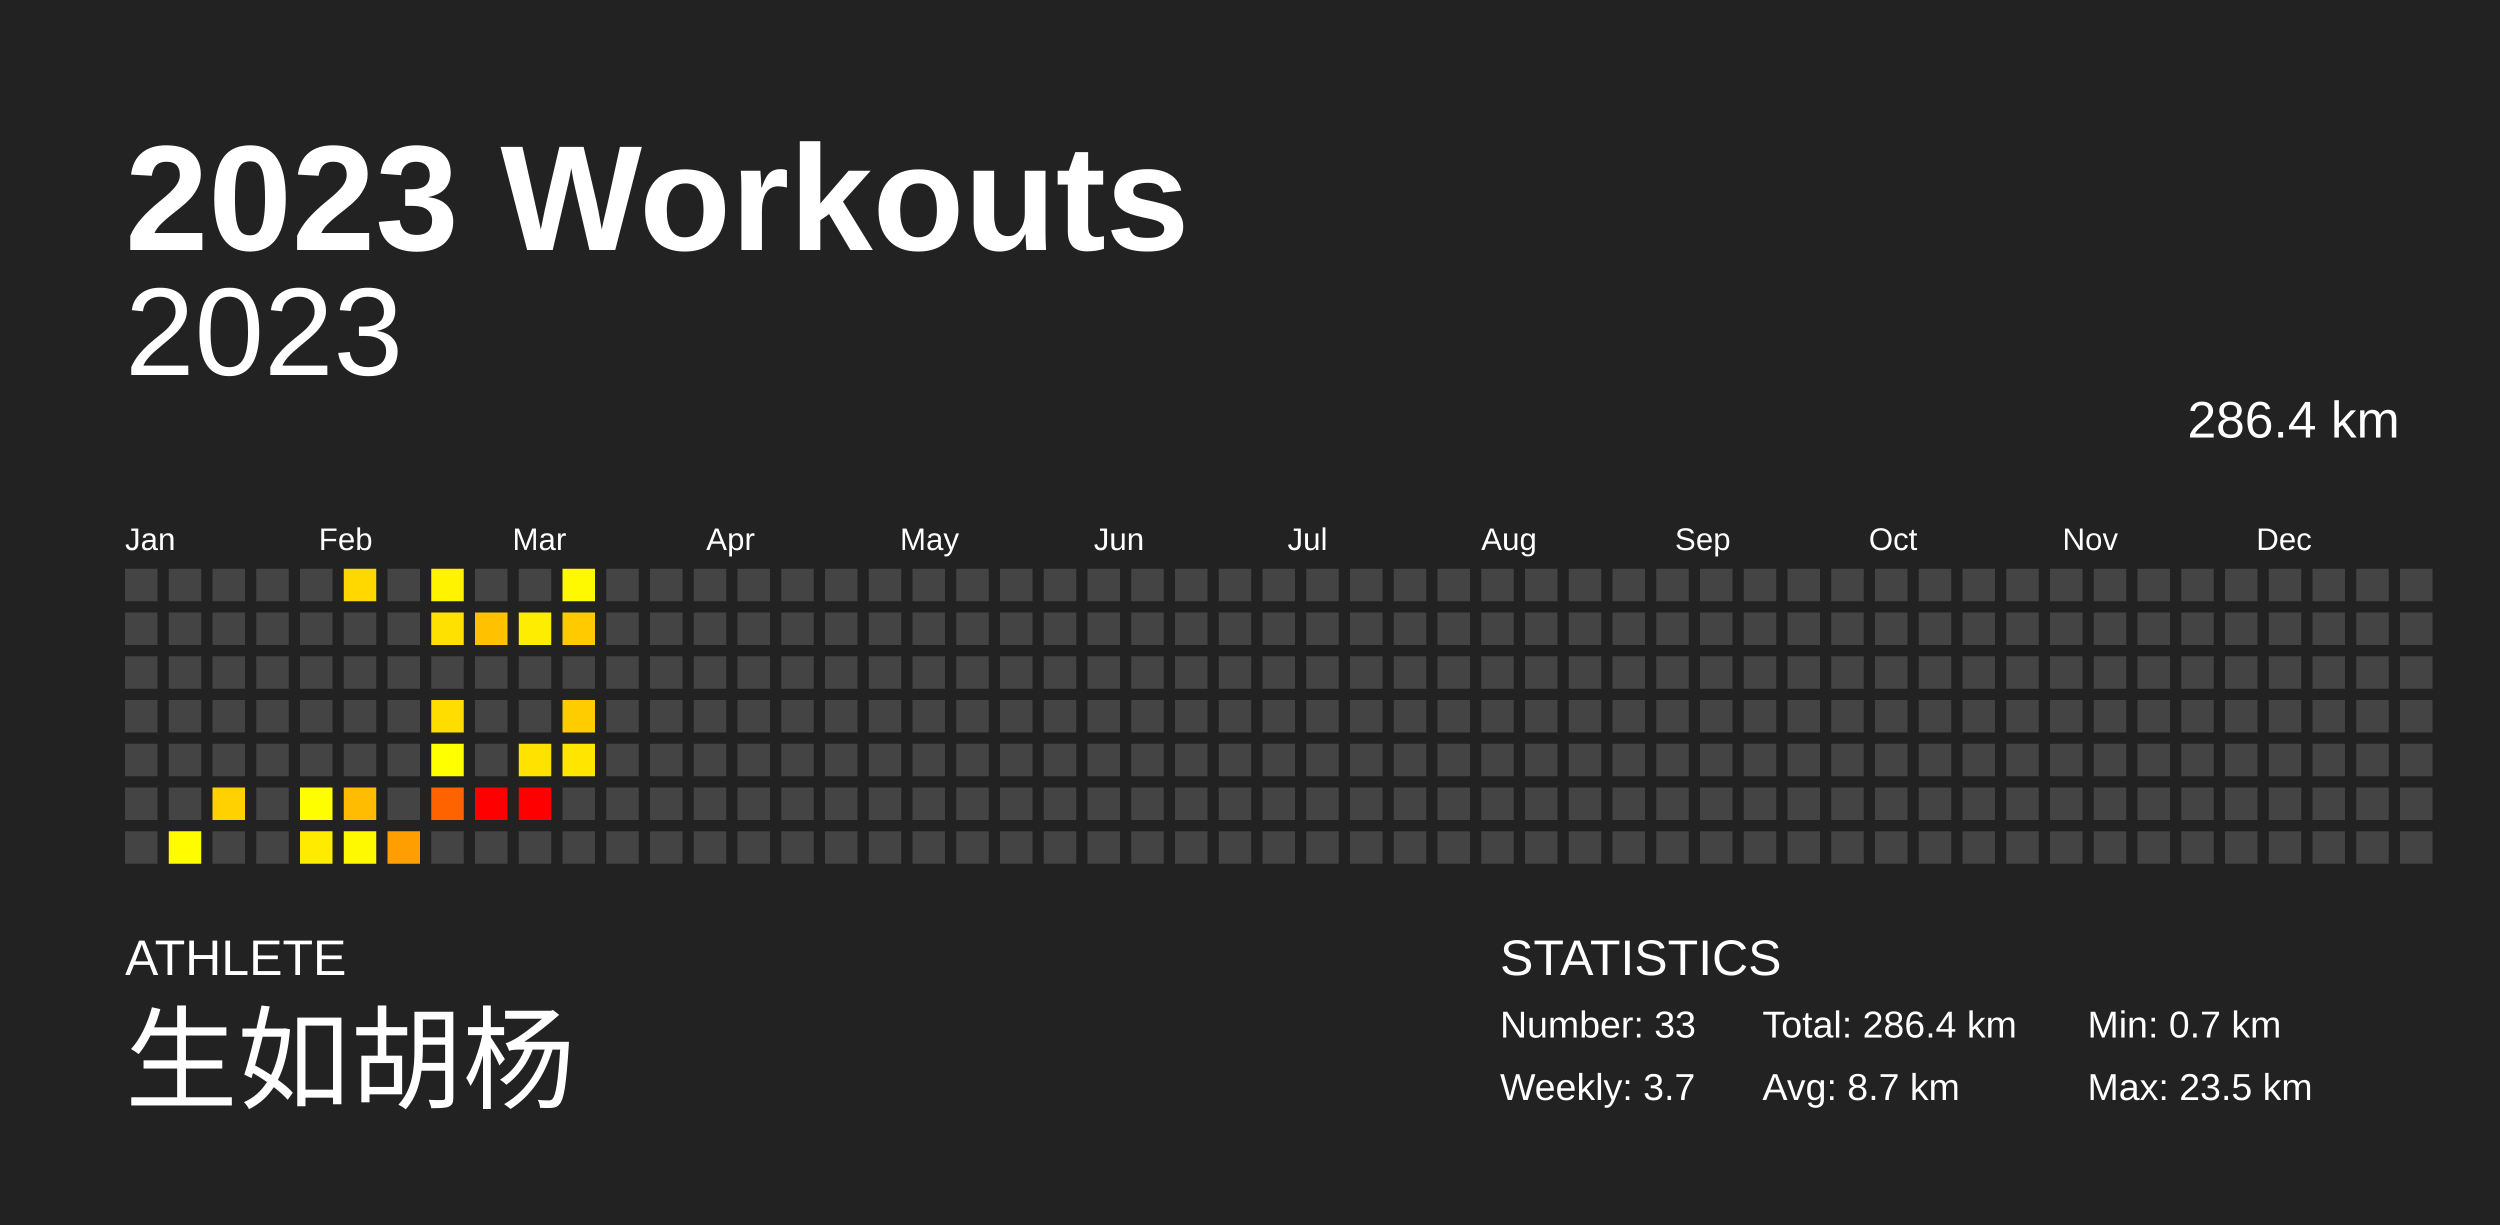
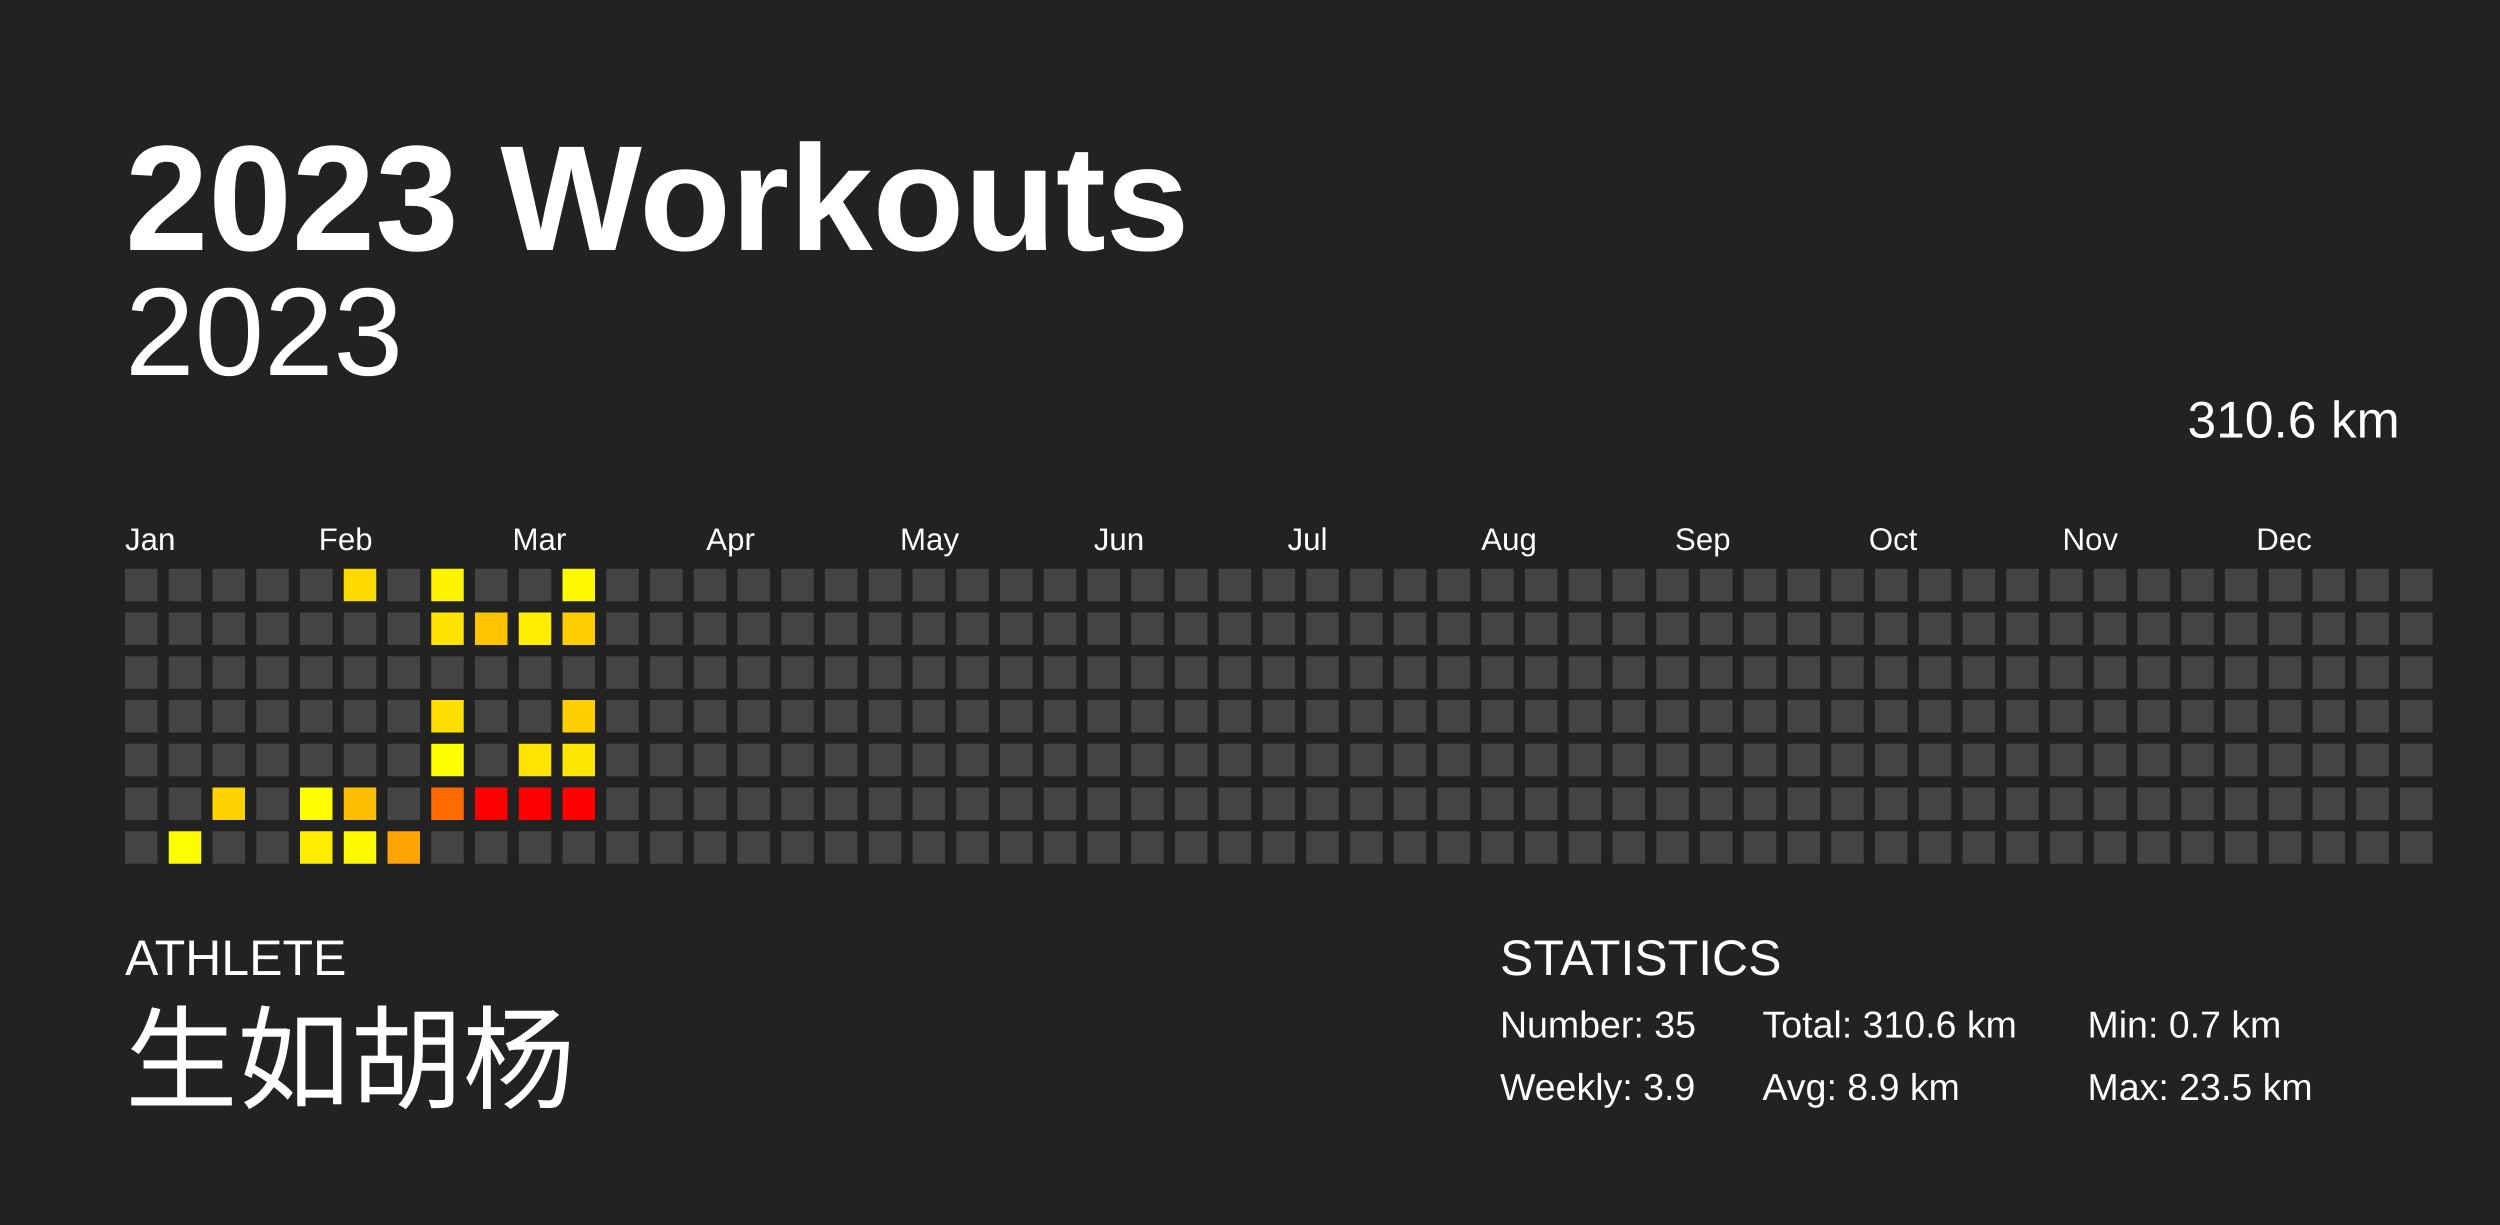
<svg xmlns="http://www.w3.org/2000/svg" baseProfile="full" height="98mm" version="1.1" viewBox="0,0,200,98" width="200mm">
  <defs />
  <rect fill="#222222" height="98" width="200" x="0" y="0" />
  <text fill="#FFFFFF" style="font-size:12px; font-family:Arial; font-weight:bold;" x="10" y="20">2023 Workouts</text>
  <text fill="#FFFFFF" style="font-size:4px; font-family:Arial" x="10" y="78">ATHLETE</text>
  <text fill="#FFFFFF" style="font-size:9px; font-family:Arial" x="10" y="88">生如胡杨</text>
  <text fill="#FFFFFF" style="font-size:4px; font-family:Arial" x="120" y="78">STATISTICS</text>
-   <text fill="#FFFFFF" style="font-size:3px; font-family:Arial" x="120" y="83">Number: 33</text>
-   <text fill="#FFFFFF" style="font-size:3px; font-family:Arial" x="120" y="88">Weekly: 3.7</text>
-   <text fill="#FFFFFF" style="font-size:3px; font-family:Arial" x="141" y="83">Total: 286.4 km</text>
-   <text fill="#FFFFFF" style="font-size:3px; font-family:Arial" x="141" y="88">Avg: 8.7 km</text>
+   <text fill="#FFFFFF" style="font-size:3px; font-family:Arial" x="120" y="83">Number: 35</text>
+   <text fill="#FFFFFF" style="font-size:3px; font-family:Arial" x="120" y="88">Weekly: 3.9</text>
+   <text fill="#FFFFFF" style="font-size:3px; font-family:Arial" x="141" y="83">Total: 310.6 km</text>
+   <text fill="#FFFFFF" style="font-size:3px; font-family:Arial" x="141" y="88">Avg: 8.9 km</text>
  <text fill="#FFFFFF" style="font-size:3px; font-family:Arial" x="167" y="83">Min: 0.7 km</text>
  <text fill="#FFFFFF" style="font-size:3px; font-family:Arial" x="167" y="88">Max: 23.5 km</text>
  <text alignment-baseline="hanging" fill="#FFFFFF" style="font-size:10.0px; font-family:Arial;" x="10" y="30">2023</text>
-   <text alignment-baseline="hanging" fill="#FFFFFF" style="font-size:4.125px; font-family:Arial;" x="175" y="35">286.4 km</text>
+   <text alignment-baseline="hanging" fill="#FFFFFF" style="font-size:4.125px; font-family:Arial;" x="175" y="35">310.6 km</text>
  <text fill="#FFFFFF" style="font-size:2.5px; font-family:Arial" x="10.0" y="44">Jan</text>
  <text fill="#FFFFFF" style="font-size:2.5px; font-family:Arial" x="25.5" y="44">Feb</text>
  <text fill="#FFFFFF" style="font-size:2.5px; font-family:Arial" x="41.0" y="44">Mar</text>
  <text fill="#FFFFFF" style="font-size:2.5px; font-family:Arial" x="56.5" y="44">Apr</text>
  <text fill="#FFFFFF" style="font-size:2.5px; font-family:Arial" x="72.0" y="44">May</text>
  <text fill="#FFFFFF" style="font-size:2.5px; font-family:Arial" x="87.5" y="44">Jun</text>
  <text fill="#FFFFFF" style="font-size:2.5px; font-family:Arial" x="103.0" y="44">Jul</text>
  <text fill="#FFFFFF" style="font-size:2.5px; font-family:Arial" x="118.5" y="44">Aug</text>
  <text fill="#FFFFFF" style="font-size:2.5px; font-family:Arial" x="134.0" y="44">Sep</text>
  <text fill="#FFFFFF" style="font-size:2.5px; font-family:Arial" x="149.5" y="44">Oct</text>
  <text fill="#FFFFFF" style="font-size:2.5px; font-family:Arial" x="165.0" y="44">Nov</text>
  <text fill="#FFFFFF" style="font-size:2.5px; font-family:Arial" x="180.5" y="44">Dec</text>
  <rect fill="#444444" height="2.6" width="2.6" x="10.0" y="45.5" />
  <rect fill="#444444" height="2.6" width="2.6" x="10.0" y="49.0" />
  <rect fill="#444444" height="2.6" width="2.6" x="10.0" y="52.5" />
  <rect fill="#444444" height="2.6" width="2.6" x="10.0" y="56.0" />
  <rect fill="#444444" height="2.6" width="2.6" x="10.0" y="59.5" />
  <rect fill="#444444" height="2.6" width="2.6" x="10.0" y="63.0" />
  <rect fill="#444444" height="2.6" width="2.6" x="10.0" y="66.5" />
  <rect fill="#444444" height="2.6" width="2.6" x="13.5" y="45.5" />
  <rect fill="#444444" height="2.6" width="2.6" x="13.5" y="49.0" />
  <rect fill="#444444" height="2.6" width="2.6" x="13.5" y="52.5" />
  <rect fill="#444444" height="2.6" width="2.6" x="13.5" y="56.0" />
  <rect fill="#444444" height="2.6" width="2.6" x="13.5" y="59.5" />
  <rect fill="#444444" height="2.6" width="2.6" x="13.5" y="63.0" />
  <rect fill="#fffc00" height="2.6" width="2.6" x="13.5" y="66.5" />
  <rect fill="#444444" height="2.6" width="2.6" x="17.0" y="45.5" />
  <rect fill="#444444" height="2.6" width="2.6" x="17.0" y="49.0" />
  <rect fill="#444444" height="2.6" width="2.6" x="17.0" y="52.5" />
  <rect fill="#444444" height="2.6" width="2.6" x="17.0" y="56.0" />
  <rect fill="#444444" height="2.6" width="2.6" x="17.0" y="59.5" />
-   <rect fill="#ffd100" height="2.6" width="2.6" x="17.0" y="63.0" />
+   <rect fill="#ffd300" height="2.6" width="2.6" x="17.0" y="63.0" />
  <rect fill="#444444" height="2.6" width="2.6" x="17.0" y="66.5" />
  <rect fill="#444444" height="2.6" width="2.6" x="20.5" y="45.5" />
  <rect fill="#444444" height="2.6" width="2.6" x="20.5" y="49.0" />
  <rect fill="#444444" height="2.6" width="2.6" x="20.5" y="52.5" />
  <rect fill="#444444" height="2.6" width="2.6" x="20.5" y="56.0" />
  <rect fill="#444444" height="2.6" width="2.6" x="20.5" y="59.5" />
  <rect fill="#444444" height="2.6" width="2.6" x="20.5" y="63.0" />
  <rect fill="#444444" height="2.6" width="2.6" x="20.5" y="66.5" />
  <rect fill="#444444" height="2.6" width="2.6" x="24.0" y="45.5" />
  <rect fill="#444444" height="2.6" width="2.6" x="24.0" y="49.0" />
  <rect fill="#444444" height="2.6" width="2.6" x="24.0" y="52.5" />
  <rect fill="#444444" height="2.6" width="2.6" x="24.0" y="56.0" />
  <rect fill="#444444" height="2.6" width="2.6" x="24.0" y="59.5" />
  <rect fill="#fffe00" height="2.6" width="2.6" x="24.0" y="63.0" />
-   <rect fill="#ffeb00" height="2.6" width="2.6" x="24.0" y="66.5" />
-   <rect fill="#ffd800" height="2.6" width="2.6" x="27.5" y="45.5" />
+   <rect fill="#ffec00" height="2.6" width="2.6" x="24.0" y="66.5" />
+   <rect fill="#ffda00" height="2.6" width="2.6" x="27.5" y="45.5" />
  <rect fill="#444444" height="2.6" width="2.6" x="27.5" y="49.0" />
  <rect fill="#444444" height="2.6" width="2.6" x="27.5" y="52.5" />
  <rect fill="#444444" height="2.6" width="2.6" x="27.5" y="56.0" />
  <rect fill="#444444" height="2.6" width="2.6" x="27.5" y="59.5" />
-   <rect fill="#ffbc00" height="2.6" width="2.6" x="27.5" y="63.0" />
+   <rect fill="#ffbf00" height="2.6" width="2.6" x="27.5" y="63.0" />
  <rect fill="#fff900" height="2.6" width="2.6" x="27.5" y="66.5" />
  <rect fill="#444444" height="2.6" width="2.6" x="31.0" y="45.5" />
  <rect fill="#444444" height="2.6" width="2.6" x="31.0" y="49.0" />
  <rect fill="#444444" height="2.6" width="2.6" x="31.0" y="52.5" />
  <rect fill="#444444" height="2.6" width="2.6" x="31.0" y="56.0" />
  <rect fill="#444444" height="2.6" width="2.6" x="31.0" y="59.5" />
  <rect fill="#444444" height="2.6" width="2.6" x="31.0" y="63.0" />
-   <rect fill="#ff9e00" height="2.6" width="2.6" x="31.0" y="66.5" />
+   <rect fill="#ffa400" height="2.6" width="2.6" x="31.0" y="66.5" />
  <rect fill="#fff300" height="2.6" width="2.6" x="34.5" y="45.5" />
-   <rect fill="#ffe100" height="2.6" width="2.6" x="34.5" y="49.0" />
+   <rect fill="#ffe300" height="2.6" width="2.6" x="34.5" y="49.0" />
  <rect fill="#444444" height="2.6" width="2.6" x="34.5" y="52.5" />
-   <rect fill="#ffdd00" height="2.6" width="2.6" x="34.5" y="56.0" />
+   <rect fill="#ffdf00" height="2.6" width="2.6" x="34.5" y="56.0" />
  <rect fill="#ffff00" height="2.6" width="2.6" x="34.5" y="59.5" />
-   <rect fill="#ff6300" height="2.6" width="2.6" x="34.5" y="63.0" />
+   <rect fill="#ff6b00" height="2.6" width="2.6" x="34.5" y="63.0" />
  <rect fill="#444444" height="2.6" width="2.6" x="34.5" y="66.5" />
  <rect fill="#444444" height="2.6" width="2.6" x="38.0" y="45.5" />
-   <rect fill="#ffc100" height="2.6" width="2.6" x="38.0" y="49.0" />
+   <rect fill="#ffc400" height="2.6" width="2.6" x="38.0" y="49.0" />
  <rect fill="#444444" height="2.6" width="2.6" x="38.0" y="52.5" />
  <rect fill="#444444" height="2.6" width="2.6" x="38.0" y="56.0" />
  <rect fill="#444444" height="2.6" width="2.6" x="38.0" y="59.5" />
  <rect fill="red" height="2.6" width="2.6" x="38.0" y="63.0" />
  <rect fill="#444444" height="2.6" width="2.6" x="38.0" y="66.5" />
  <rect fill="#444444" height="2.6" width="2.6" x="41.5" y="45.5" />
-   <rect fill="#ffed00" height="2.6" width="2.6" x="41.5" y="49.0" />
+   <rect fill="#ffee00" height="2.6" width="2.6" x="41.5" y="49.0" />
  <rect fill="#444444" height="2.6" width="2.6" x="41.5" y="52.5" />
  <rect fill="#444444" height="2.6" width="2.6" x="41.5" y="56.0" />
-   <rect fill="#ffe200" height="2.6" width="2.6" x="41.5" y="59.5" />
+   <rect fill="#ffe400" height="2.6" width="2.6" x="41.5" y="59.5" />
  <rect fill="red" height="2.6" width="2.6" x="41.5" y="63.0" />
  <rect fill="#444444" height="2.6" width="2.6" x="41.5" y="66.5" />
  <rect fill="#fff900" height="2.6" width="2.6" x="45.0" y="45.5" />
-   <rect fill="#ffcb00" height="2.6" width="2.6" x="45.0" y="49.0" />
+   <rect fill="#ffce00" height="2.6" width="2.6" x="45.0" y="49.0" />
  <rect fill="#444444" height="2.6" width="2.6" x="45.0" y="52.5" />
-   <rect fill="#ffcc00" height="2.6" width="2.6" x="45.0" y="56.0" />
-   <rect fill="#ffe500" height="2.6" width="2.6" x="45.0" y="59.5" />
-   <rect fill="#444444" height="2.6" width="2.6" x="45.0" y="63.0" />
+   <rect fill="#ffcf00" height="2.6" width="2.6" x="45.0" y="56.0" />
+   <rect fill="#ffe600" height="2.6" width="2.6" x="45.0" y="59.5" />
+   <rect fill="red" height="2.6" width="2.6" x="45.0" y="63.0" />
  <rect fill="#444444" height="2.6" width="2.6" x="45.0" y="66.5" />
  <rect fill="#444444" height="2.6" width="2.6" x="48.5" y="45.5" />
  <rect fill="#444444" height="2.6" width="2.6" x="48.5" y="49.0" />
  <rect fill="#444444" height="2.6" width="2.6" x="48.5" y="52.5" />
  <rect fill="#444444" height="2.6" width="2.6" x="48.5" y="56.0" />
  <rect fill="#444444" height="2.6" width="2.6" x="48.5" y="59.5" />
  <rect fill="#444444" height="2.6" width="2.6" x="48.5" y="63.0" />
  <rect fill="#444444" height="2.6" width="2.6" x="48.5" y="66.5" />
  <rect fill="#444444" height="2.6" width="2.6" x="52.0" y="45.5" />
  <rect fill="#444444" height="2.6" width="2.6" x="52.0" y="49.0" />
  <rect fill="#444444" height="2.6" width="2.6" x="52.0" y="52.5" />
  <rect fill="#444444" height="2.6" width="2.6" x="52.0" y="56.0" />
  <rect fill="#444444" height="2.6" width="2.6" x="52.0" y="59.5" />
  <rect fill="#444444" height="2.6" width="2.6" x="52.0" y="63.0" />
  <rect fill="#444444" height="2.6" width="2.6" x="52.0" y="66.5" />
  <rect fill="#444444" height="2.6" width="2.6" x="55.5" y="45.5" />
  <rect fill="#444444" height="2.6" width="2.6" x="55.5" y="49.0" />
  <rect fill="#444444" height="2.6" width="2.6" x="55.5" y="52.5" />
  <rect fill="#444444" height="2.6" width="2.6" x="55.5" y="56.0" />
  <rect fill="#444444" height="2.6" width="2.6" x="55.5" y="59.5" />
  <rect fill="#444444" height="2.6" width="2.6" x="55.5" y="63.0" />
  <rect fill="#444444" height="2.6" width="2.6" x="55.5" y="66.5" />
  <rect fill="#444444" height="2.6" width="2.6" x="59.0" y="45.5" />
  <rect fill="#444444" height="2.6" width="2.6" x="59.0" y="49.0" />
  <rect fill="#444444" height="2.6" width="2.6" x="59.0" y="52.5" />
  <rect fill="#444444" height="2.6" width="2.6" x="59.0" y="56.0" />
  <rect fill="#444444" height="2.6" width="2.6" x="59.0" y="59.5" />
  <rect fill="#444444" height="2.6" width="2.6" x="59.0" y="63.0" />
  <rect fill="#444444" height="2.6" width="2.6" x="59.0" y="66.5" />
  <rect fill="#444444" height="2.6" width="2.6" x="62.5" y="45.5" />
  <rect fill="#444444" height="2.6" width="2.6" x="62.5" y="49.0" />
  <rect fill="#444444" height="2.6" width="2.6" x="62.5" y="52.5" />
  <rect fill="#444444" height="2.6" width="2.6" x="62.5" y="56.0" />
  <rect fill="#444444" height="2.6" width="2.6" x="62.5" y="59.5" />
  <rect fill="#444444" height="2.6" width="2.6" x="62.5" y="63.0" />
  <rect fill="#444444" height="2.6" width="2.6" x="62.5" y="66.5" />
  <rect fill="#444444" height="2.6" width="2.6" x="66.0" y="45.5" />
  <rect fill="#444444" height="2.6" width="2.6" x="66.0" y="49.0" />
  <rect fill="#444444" height="2.6" width="2.6" x="66.0" y="52.5" />
  <rect fill="#444444" height="2.6" width="2.6" x="66.0" y="56.0" />
  <rect fill="#444444" height="2.6" width="2.6" x="66.0" y="59.5" />
  <rect fill="#444444" height="2.6" width="2.6" x="66.0" y="63.0" />
  <rect fill="#444444" height="2.6" width="2.6" x="66.0" y="66.5" />
  <rect fill="#444444" height="2.6" width="2.6" x="69.5" y="45.5" />
  <rect fill="#444444" height="2.6" width="2.6" x="69.5" y="49.0" />
  <rect fill="#444444" height="2.6" width="2.6" x="69.5" y="52.5" />
  <rect fill="#444444" height="2.6" width="2.6" x="69.5" y="56.0" />
  <rect fill="#444444" height="2.6" width="2.6" x="69.5" y="59.5" />
  <rect fill="#444444" height="2.6" width="2.6" x="69.5" y="63.0" />
  <rect fill="#444444" height="2.6" width="2.6" x="69.5" y="66.5" />
  <rect fill="#444444" height="2.6" width="2.6" x="73.0" y="45.5" />
  <rect fill="#444444" height="2.6" width="2.6" x="73.0" y="49.0" />
  <rect fill="#444444" height="2.6" width="2.6" x="73.0" y="52.5" />
  <rect fill="#444444" height="2.6" width="2.6" x="73.0" y="56.0" />
  <rect fill="#444444" height="2.6" width="2.6" x="73.0" y="59.5" />
  <rect fill="#444444" height="2.6" width="2.6" x="73.0" y="63.0" />
  <rect fill="#444444" height="2.6" width="2.6" x="73.0" y="66.5" />
  <rect fill="#444444" height="2.6" width="2.6" x="76.5" y="45.5" />
  <rect fill="#444444" height="2.6" width="2.6" x="76.5" y="49.0" />
  <rect fill="#444444" height="2.6" width="2.6" x="76.5" y="52.5" />
  <rect fill="#444444" height="2.6" width="2.6" x="76.5" y="56.0" />
  <rect fill="#444444" height="2.6" width="2.6" x="76.5" y="59.5" />
  <rect fill="#444444" height="2.6" width="2.6" x="76.5" y="63.0" />
  <rect fill="#444444" height="2.6" width="2.6" x="76.5" y="66.5" />
  <rect fill="#444444" height="2.6" width="2.6" x="80.0" y="45.5" />
  <rect fill="#444444" height="2.6" width="2.6" x="80.0" y="49.0" />
  <rect fill="#444444" height="2.6" width="2.6" x="80.0" y="52.5" />
  <rect fill="#444444" height="2.6" width="2.6" x="80.0" y="56.0" />
  <rect fill="#444444" height="2.6" width="2.6" x="80.0" y="59.5" />
  <rect fill="#444444" height="2.6" width="2.6" x="80.0" y="63.0" />
  <rect fill="#444444" height="2.6" width="2.6" x="80.0" y="66.5" />
  <rect fill="#444444" height="2.6" width="2.6" x="83.5" y="45.5" />
  <rect fill="#444444" height="2.6" width="2.6" x="83.5" y="49.0" />
  <rect fill="#444444" height="2.6" width="2.6" x="83.5" y="52.5" />
  <rect fill="#444444" height="2.6" width="2.6" x="83.5" y="56.0" />
  <rect fill="#444444" height="2.6" width="2.6" x="83.5" y="59.5" />
  <rect fill="#444444" height="2.6" width="2.6" x="83.5" y="63.0" />
  <rect fill="#444444" height="2.6" width="2.6" x="83.5" y="66.5" />
  <rect fill="#444444" height="2.6" width="2.6" x="87.0" y="45.5" />
  <rect fill="#444444" height="2.6" width="2.6" x="87.0" y="49.0" />
  <rect fill="#444444" height="2.6" width="2.6" x="87.0" y="52.5" />
  <rect fill="#444444" height="2.6" width="2.6" x="87.0" y="56.0" />
  <rect fill="#444444" height="2.6" width="2.6" x="87.0" y="59.5" />
  <rect fill="#444444" height="2.6" width="2.6" x="87.0" y="63.0" />
  <rect fill="#444444" height="2.6" width="2.6" x="87.0" y="66.5" />
  <rect fill="#444444" height="2.6" width="2.6" x="90.5" y="45.5" />
  <rect fill="#444444" height="2.6" width="2.6" x="90.5" y="49.0" />
  <rect fill="#444444" height="2.6" width="2.6" x="90.5" y="52.5" />
  <rect fill="#444444" height="2.6" width="2.6" x="90.5" y="56.0" />
  <rect fill="#444444" height="2.6" width="2.6" x="90.5" y="59.5" />
  <rect fill="#444444" height="2.6" width="2.6" x="90.5" y="63.0" />
  <rect fill="#444444" height="2.6" width="2.6" x="90.5" y="66.5" />
  <rect fill="#444444" height="2.6" width="2.6" x="94.0" y="45.5" />
  <rect fill="#444444" height="2.6" width="2.6" x="94.0" y="49.0" />
  <rect fill="#444444" height="2.6" width="2.6" x="94.0" y="52.5" />
  <rect fill="#444444" height="2.6" width="2.6" x="94.0" y="56.0" />
  <rect fill="#444444" height="2.6" width="2.6" x="94.0" y="59.5" />
  <rect fill="#444444" height="2.6" width="2.6" x="94.0" y="63.0" />
  <rect fill="#444444" height="2.6" width="2.6" x="94.0" y="66.5" />
  <rect fill="#444444" height="2.6" width="2.6" x="97.5" y="45.5" />
  <rect fill="#444444" height="2.6" width="2.6" x="97.5" y="49.0" />
  <rect fill="#444444" height="2.6" width="2.6" x="97.5" y="52.5" />
  <rect fill="#444444" height="2.6" width="2.6" x="97.5" y="56.0" />
  <rect fill="#444444" height="2.6" width="2.6" x="97.5" y="59.5" />
  <rect fill="#444444" height="2.6" width="2.6" x="97.5" y="63.0" />
  <rect fill="#444444" height="2.6" width="2.6" x="97.5" y="66.5" />
  <rect fill="#444444" height="2.6" width="2.6" x="101.0" y="45.5" />
  <rect fill="#444444" height="2.6" width="2.6" x="101.0" y="49.0" />
  <rect fill="#444444" height="2.6" width="2.6" x="101.0" y="52.5" />
  <rect fill="#444444" height="2.6" width="2.6" x="101.0" y="56.0" />
  <rect fill="#444444" height="2.6" width="2.6" x="101.0" y="59.5" />
  <rect fill="#444444" height="2.6" width="2.6" x="101.0" y="63.0" />
  <rect fill="#444444" height="2.6" width="2.6" x="101.0" y="66.5" />
  <rect fill="#444444" height="2.6" width="2.6" x="104.5" y="45.5" />
  <rect fill="#444444" height="2.6" width="2.6" x="104.5" y="49.0" />
  <rect fill="#444444" height="2.6" width="2.6" x="104.5" y="52.5" />
  <rect fill="#444444" height="2.6" width="2.6" x="104.5" y="56.0" />
  <rect fill="#444444" height="2.6" width="2.6" x="104.5" y="59.5" />
  <rect fill="#444444" height="2.6" width="2.6" x="104.5" y="63.0" />
  <rect fill="#444444" height="2.6" width="2.6" x="104.5" y="66.5" />
  <rect fill="#444444" height="2.6" width="2.6" x="108.0" y="45.5" />
  <rect fill="#444444" height="2.6" width="2.6" x="108.0" y="49.0" />
  <rect fill="#444444" height="2.6" width="2.6" x="108.0" y="52.5" />
  <rect fill="#444444" height="2.6" width="2.6" x="108.0" y="56.0" />
  <rect fill="#444444" height="2.6" width="2.6" x="108.0" y="59.5" />
  <rect fill="#444444" height="2.6" width="2.6" x="108.0" y="63.0" />
  <rect fill="#444444" height="2.6" width="2.6" x="108.0" y="66.5" />
  <rect fill="#444444" height="2.6" width="2.6" x="111.5" y="45.5" />
  <rect fill="#444444" height="2.6" width="2.6" x="111.5" y="49.0" />
  <rect fill="#444444" height="2.6" width="2.6" x="111.5" y="52.5" />
  <rect fill="#444444" height="2.6" width="2.6" x="111.5" y="56.0" />
  <rect fill="#444444" height="2.6" width="2.6" x="111.5" y="59.5" />
  <rect fill="#444444" height="2.6" width="2.6" x="111.5" y="63.0" />
  <rect fill="#444444" height="2.6" width="2.6" x="111.5" y="66.5" />
  <rect fill="#444444" height="2.6" width="2.6" x="115.0" y="45.5" />
  <rect fill="#444444" height="2.6" width="2.6" x="115.0" y="49.0" />
  <rect fill="#444444" height="2.6" width="2.6" x="115.0" y="52.5" />
  <rect fill="#444444" height="2.6" width="2.6" x="115.0" y="56.0" />
  <rect fill="#444444" height="2.6" width="2.6" x="115.0" y="59.5" />
  <rect fill="#444444" height="2.6" width="2.6" x="115.0" y="63.0" />
  <rect fill="#444444" height="2.6" width="2.6" x="115.0" y="66.5" />
  <rect fill="#444444" height="2.6" width="2.6" x="118.5" y="45.5" />
  <rect fill="#444444" height="2.6" width="2.6" x="118.5" y="49.0" />
  <rect fill="#444444" height="2.6" width="2.6" x="118.5" y="52.5" />
  <rect fill="#444444" height="2.6" width="2.6" x="118.5" y="56.0" />
  <rect fill="#444444" height="2.6" width="2.6" x="118.5" y="59.5" />
  <rect fill="#444444" height="2.6" width="2.6" x="118.5" y="63.0" />
  <rect fill="#444444" height="2.6" width="2.6" x="118.5" y="66.5" />
  <rect fill="#444444" height="2.6" width="2.6" x="122.0" y="45.5" />
  <rect fill="#444444" height="2.6" width="2.6" x="122.0" y="49.0" />
  <rect fill="#444444" height="2.6" width="2.6" x="122.0" y="52.5" />
  <rect fill="#444444" height="2.6" width="2.6" x="122.0" y="56.0" />
  <rect fill="#444444" height="2.6" width="2.6" x="122.0" y="59.5" />
  <rect fill="#444444" height="2.6" width="2.6" x="122.0" y="63.0" />
  <rect fill="#444444" height="2.6" width="2.6" x="122.0" y="66.5" />
  <rect fill="#444444" height="2.6" width="2.6" x="125.5" y="45.5" />
  <rect fill="#444444" height="2.6" width="2.6" x="125.5" y="49.0" />
  <rect fill="#444444" height="2.6" width="2.6" x="125.5" y="52.5" />
  <rect fill="#444444" height="2.6" width="2.6" x="125.5" y="56.0" />
  <rect fill="#444444" height="2.6" width="2.6" x="125.5" y="59.5" />
  <rect fill="#444444" height="2.6" width="2.6" x="125.5" y="63.0" />
  <rect fill="#444444" height="2.6" width="2.6" x="125.5" y="66.5" />
  <rect fill="#444444" height="2.6" width="2.6" x="129.0" y="45.5" />
  <rect fill="#444444" height="2.6" width="2.6" x="129.0" y="49.0" />
  <rect fill="#444444" height="2.6" width="2.6" x="129.0" y="52.5" />
  <rect fill="#444444" height="2.6" width="2.6" x="129.0" y="56.0" />
  <rect fill="#444444" height="2.6" width="2.6" x="129.0" y="59.5" />
  <rect fill="#444444" height="2.6" width="2.6" x="129.0" y="63.0" />
  <rect fill="#444444" height="2.6" width="2.6" x="129.0" y="66.5" />
  <rect fill="#444444" height="2.6" width="2.6" x="132.5" y="45.5" />
  <rect fill="#444444" height="2.6" width="2.6" x="132.5" y="49.0" />
  <rect fill="#444444" height="2.6" width="2.6" x="132.5" y="52.5" />
  <rect fill="#444444" height="2.6" width="2.6" x="132.5" y="56.0" />
  <rect fill="#444444" height="2.6" width="2.6" x="132.5" y="59.5" />
  <rect fill="#444444" height="2.6" width="2.6" x="132.5" y="63.0" />
  <rect fill="#444444" height="2.6" width="2.6" x="132.5" y="66.5" />
  <rect fill="#444444" height="2.6" width="2.6" x="136.0" y="45.5" />
  <rect fill="#444444" height="2.6" width="2.6" x="136.0" y="49.0" />
  <rect fill="#444444" height="2.6" width="2.6" x="136.0" y="52.5" />
  <rect fill="#444444" height="2.6" width="2.6" x="136.0" y="56.0" />
  <rect fill="#444444" height="2.6" width="2.6" x="136.0" y="59.5" />
  <rect fill="#444444" height="2.6" width="2.6" x="136.0" y="63.0" />
  <rect fill="#444444" height="2.6" width="2.6" x="136.0" y="66.5" />
  <rect fill="#444444" height="2.6" width="2.6" x="139.5" y="45.5" />
  <rect fill="#444444" height="2.6" width="2.6" x="139.5" y="49.0" />
  <rect fill="#444444" height="2.6" width="2.6" x="139.5" y="52.5" />
  <rect fill="#444444" height="2.6" width="2.6" x="139.5" y="56.0" />
  <rect fill="#444444" height="2.6" width="2.6" x="139.5" y="59.5" />
  <rect fill="#444444" height="2.6" width="2.6" x="139.5" y="63.0" />
  <rect fill="#444444" height="2.6" width="2.6" x="139.5" y="66.5" />
  <rect fill="#444444" height="2.6" width="2.6" x="143.0" y="45.5" />
  <rect fill="#444444" height="2.6" width="2.6" x="143.0" y="49.0" />
  <rect fill="#444444" height="2.6" width="2.6" x="143.0" y="52.5" />
  <rect fill="#444444" height="2.6" width="2.6" x="143.0" y="56.0" />
  <rect fill="#444444" height="2.6" width="2.6" x="143.0" y="59.5" />
  <rect fill="#444444" height="2.6" width="2.6" x="143.0" y="63.0" />
  <rect fill="#444444" height="2.6" width="2.6" x="143.0" y="66.5" />
  <rect fill="#444444" height="2.6" width="2.6" x="146.5" y="45.5" />
  <rect fill="#444444" height="2.6" width="2.6" x="146.5" y="49.0" />
  <rect fill="#444444" height="2.6" width="2.6" x="146.5" y="52.5" />
  <rect fill="#444444" height="2.6" width="2.6" x="146.5" y="56.0" />
  <rect fill="#444444" height="2.6" width="2.6" x="146.5" y="59.5" />
  <rect fill="#444444" height="2.6" width="2.6" x="146.5" y="63.0" />
  <rect fill="#444444" height="2.6" width="2.6" x="146.5" y="66.5" />
  <rect fill="#444444" height="2.6" width="2.6" x="150.0" y="45.5" />
  <rect fill="#444444" height="2.6" width="2.6" x="150.0" y="49.0" />
  <rect fill="#444444" height="2.6" width="2.6" x="150.0" y="52.5" />
  <rect fill="#444444" height="2.6" width="2.6" x="150.0" y="56.0" />
  <rect fill="#444444" height="2.6" width="2.6" x="150.0" y="59.5" />
  <rect fill="#444444" height="2.6" width="2.6" x="150.0" y="63.0" />
  <rect fill="#444444" height="2.6" width="2.6" x="150.0" y="66.5" />
  <rect fill="#444444" height="2.6" width="2.6" x="153.5" y="45.5" />
  <rect fill="#444444" height="2.6" width="2.6" x="153.5" y="49.0" />
  <rect fill="#444444" height="2.6" width="2.6" x="153.5" y="52.5" />
  <rect fill="#444444" height="2.6" width="2.6" x="153.5" y="56.0" />
  <rect fill="#444444" height="2.6" width="2.6" x="153.5" y="59.5" />
  <rect fill="#444444" height="2.6" width="2.6" x="153.5" y="63.0" />
  <rect fill="#444444" height="2.6" width="2.6" x="153.5" y="66.5" />
  <rect fill="#444444" height="2.6" width="2.6" x="157.0" y="45.5" />
  <rect fill="#444444" height="2.6" width="2.6" x="157.0" y="49.0" />
  <rect fill="#444444" height="2.6" width="2.6" x="157.0" y="52.5" />
  <rect fill="#444444" height="2.6" width="2.6" x="157.0" y="56.0" />
  <rect fill="#444444" height="2.6" width="2.6" x="157.0" y="59.5" />
  <rect fill="#444444" height="2.6" width="2.6" x="157.0" y="63.0" />
  <rect fill="#444444" height="2.6" width="2.6" x="157.0" y="66.5" />
  <rect fill="#444444" height="2.6" width="2.6" x="160.5" y="45.5" />
  <rect fill="#444444" height="2.6" width="2.6" x="160.5" y="49.0" />
  <rect fill="#444444" height="2.6" width="2.6" x="160.5" y="52.5" />
  <rect fill="#444444" height="2.6" width="2.6" x="160.5" y="56.0" />
  <rect fill="#444444" height="2.6" width="2.6" x="160.5" y="59.5" />
  <rect fill="#444444" height="2.6" width="2.6" x="160.5" y="63.0" />
  <rect fill="#444444" height="2.6" width="2.6" x="160.5" y="66.5" />
  <rect fill="#444444" height="2.6" width="2.6" x="164.0" y="45.5" />
  <rect fill="#444444" height="2.6" width="2.6" x="164.0" y="49.0" />
  <rect fill="#444444" height="2.6" width="2.6" x="164.0" y="52.5" />
  <rect fill="#444444" height="2.6" width="2.6" x="164.0" y="56.0" />
  <rect fill="#444444" height="2.6" width="2.6" x="164.0" y="59.5" />
  <rect fill="#444444" height="2.6" width="2.6" x="164.0" y="63.0" />
  <rect fill="#444444" height="2.6" width="2.6" x="164.0" y="66.5" />
  <rect fill="#444444" height="2.6" width="2.6" x="167.5" y="45.5" />
  <rect fill="#444444" height="2.6" width="2.6" x="167.5" y="49.0" />
  <rect fill="#444444" height="2.6" width="2.6" x="167.5" y="52.5" />
  <rect fill="#444444" height="2.6" width="2.6" x="167.5" y="56.0" />
  <rect fill="#444444" height="2.6" width="2.6" x="167.5" y="59.5" />
  <rect fill="#444444" height="2.6" width="2.6" x="167.5" y="63.0" />
  <rect fill="#444444" height="2.6" width="2.6" x="167.5" y="66.5" />
  <rect fill="#444444" height="2.6" width="2.6" x="171.0" y="45.5" />
  <rect fill="#444444" height="2.6" width="2.6" x="171.0" y="49.0" />
  <rect fill="#444444" height="2.6" width="2.6" x="171.0" y="52.5" />
  <rect fill="#444444" height="2.6" width="2.6" x="171.0" y="56.0" />
  <rect fill="#444444" height="2.6" width="2.6" x="171.0" y="59.5" />
  <rect fill="#444444" height="2.6" width="2.6" x="171.0" y="63.0" />
  <rect fill="#444444" height="2.6" width="2.6" x="171.0" y="66.5" />
  <rect fill="#444444" height="2.6" width="2.6" x="174.5" y="45.5" />
  <rect fill="#444444" height="2.6" width="2.6" x="174.5" y="49.0" />
  <rect fill="#444444" height="2.6" width="2.6" x="174.5" y="52.5" />
  <rect fill="#444444" height="2.6" width="2.6" x="174.5" y="56.0" />
  <rect fill="#444444" height="2.6" width="2.6" x="174.5" y="59.5" />
  <rect fill="#444444" height="2.6" width="2.6" x="174.5" y="63.0" />
  <rect fill="#444444" height="2.6" width="2.6" x="174.5" y="66.5" />
  <rect fill="#444444" height="2.6" width="2.6" x="178.0" y="45.5" />
  <rect fill="#444444" height="2.6" width="2.6" x="178.0" y="49.0" />
  <rect fill="#444444" height="2.6" width="2.6" x="178.0" y="52.5" />
  <rect fill="#444444" height="2.6" width="2.6" x="178.0" y="56.0" />
  <rect fill="#444444" height="2.6" width="2.6" x="178.0" y="59.5" />
  <rect fill="#444444" height="2.6" width="2.6" x="178.0" y="63.0" />
  <rect fill="#444444" height="2.6" width="2.6" x="178.0" y="66.5" />
  <rect fill="#444444" height="2.6" width="2.6" x="181.5" y="45.5" />
  <rect fill="#444444" height="2.6" width="2.6" x="181.5" y="49.0" />
  <rect fill="#444444" height="2.6" width="2.6" x="181.5" y="52.5" />
  <rect fill="#444444" height="2.6" width="2.6" x="181.5" y="56.0" />
  <rect fill="#444444" height="2.6" width="2.6" x="181.5" y="59.5" />
  <rect fill="#444444" height="2.6" width="2.6" x="181.5" y="63.0" />
  <rect fill="#444444" height="2.6" width="2.6" x="181.5" y="66.5" />
  <rect fill="#444444" height="2.6" width="2.6" x="185.0" y="45.5" />
  <rect fill="#444444" height="2.6" width="2.6" x="185.0" y="49.0" />
  <rect fill="#444444" height="2.6" width="2.6" x="185.0" y="52.5" />
  <rect fill="#444444" height="2.6" width="2.6" x="185.0" y="56.0" />
  <rect fill="#444444" height="2.6" width="2.6" x="185.0" y="59.5" />
  <rect fill="#444444" height="2.6" width="2.6" x="185.0" y="63.0" />
  <rect fill="#444444" height="2.6" width="2.6" x="185.0" y="66.5" />
  <rect fill="#444444" height="2.6" width="2.6" x="188.5" y="45.5" />
  <rect fill="#444444" height="2.6" width="2.6" x="188.5" y="49.0" />
  <rect fill="#444444" height="2.6" width="2.6" x="188.5" y="52.5" />
  <rect fill="#444444" height="2.6" width="2.6" x="188.5" y="56.0" />
  <rect fill="#444444" height="2.6" width="2.6" x="188.5" y="59.5" />
  <rect fill="#444444" height="2.6" width="2.6" x="188.5" y="63.0" />
  <rect fill="#444444" height="2.6" width="2.6" x="188.5" y="66.5" />
  <rect fill="#444444" height="2.6" width="2.6" x="192.0" y="45.5" />
  <rect fill="#444444" height="2.6" width="2.6" x="192.0" y="49.0" />
  <rect fill="#444444" height="2.6" width="2.6" x="192.0" y="52.5" />
  <rect fill="#444444" height="2.6" width="2.6" x="192.0" y="56.0" />
  <rect fill="#444444" height="2.6" width="2.6" x="192.0" y="59.5" />
  <rect fill="#444444" height="2.6" width="2.6" x="192.0" y="63.0" />
  <rect fill="#444444" height="2.6" width="2.6" x="192.0" y="66.5" />
</svg>
